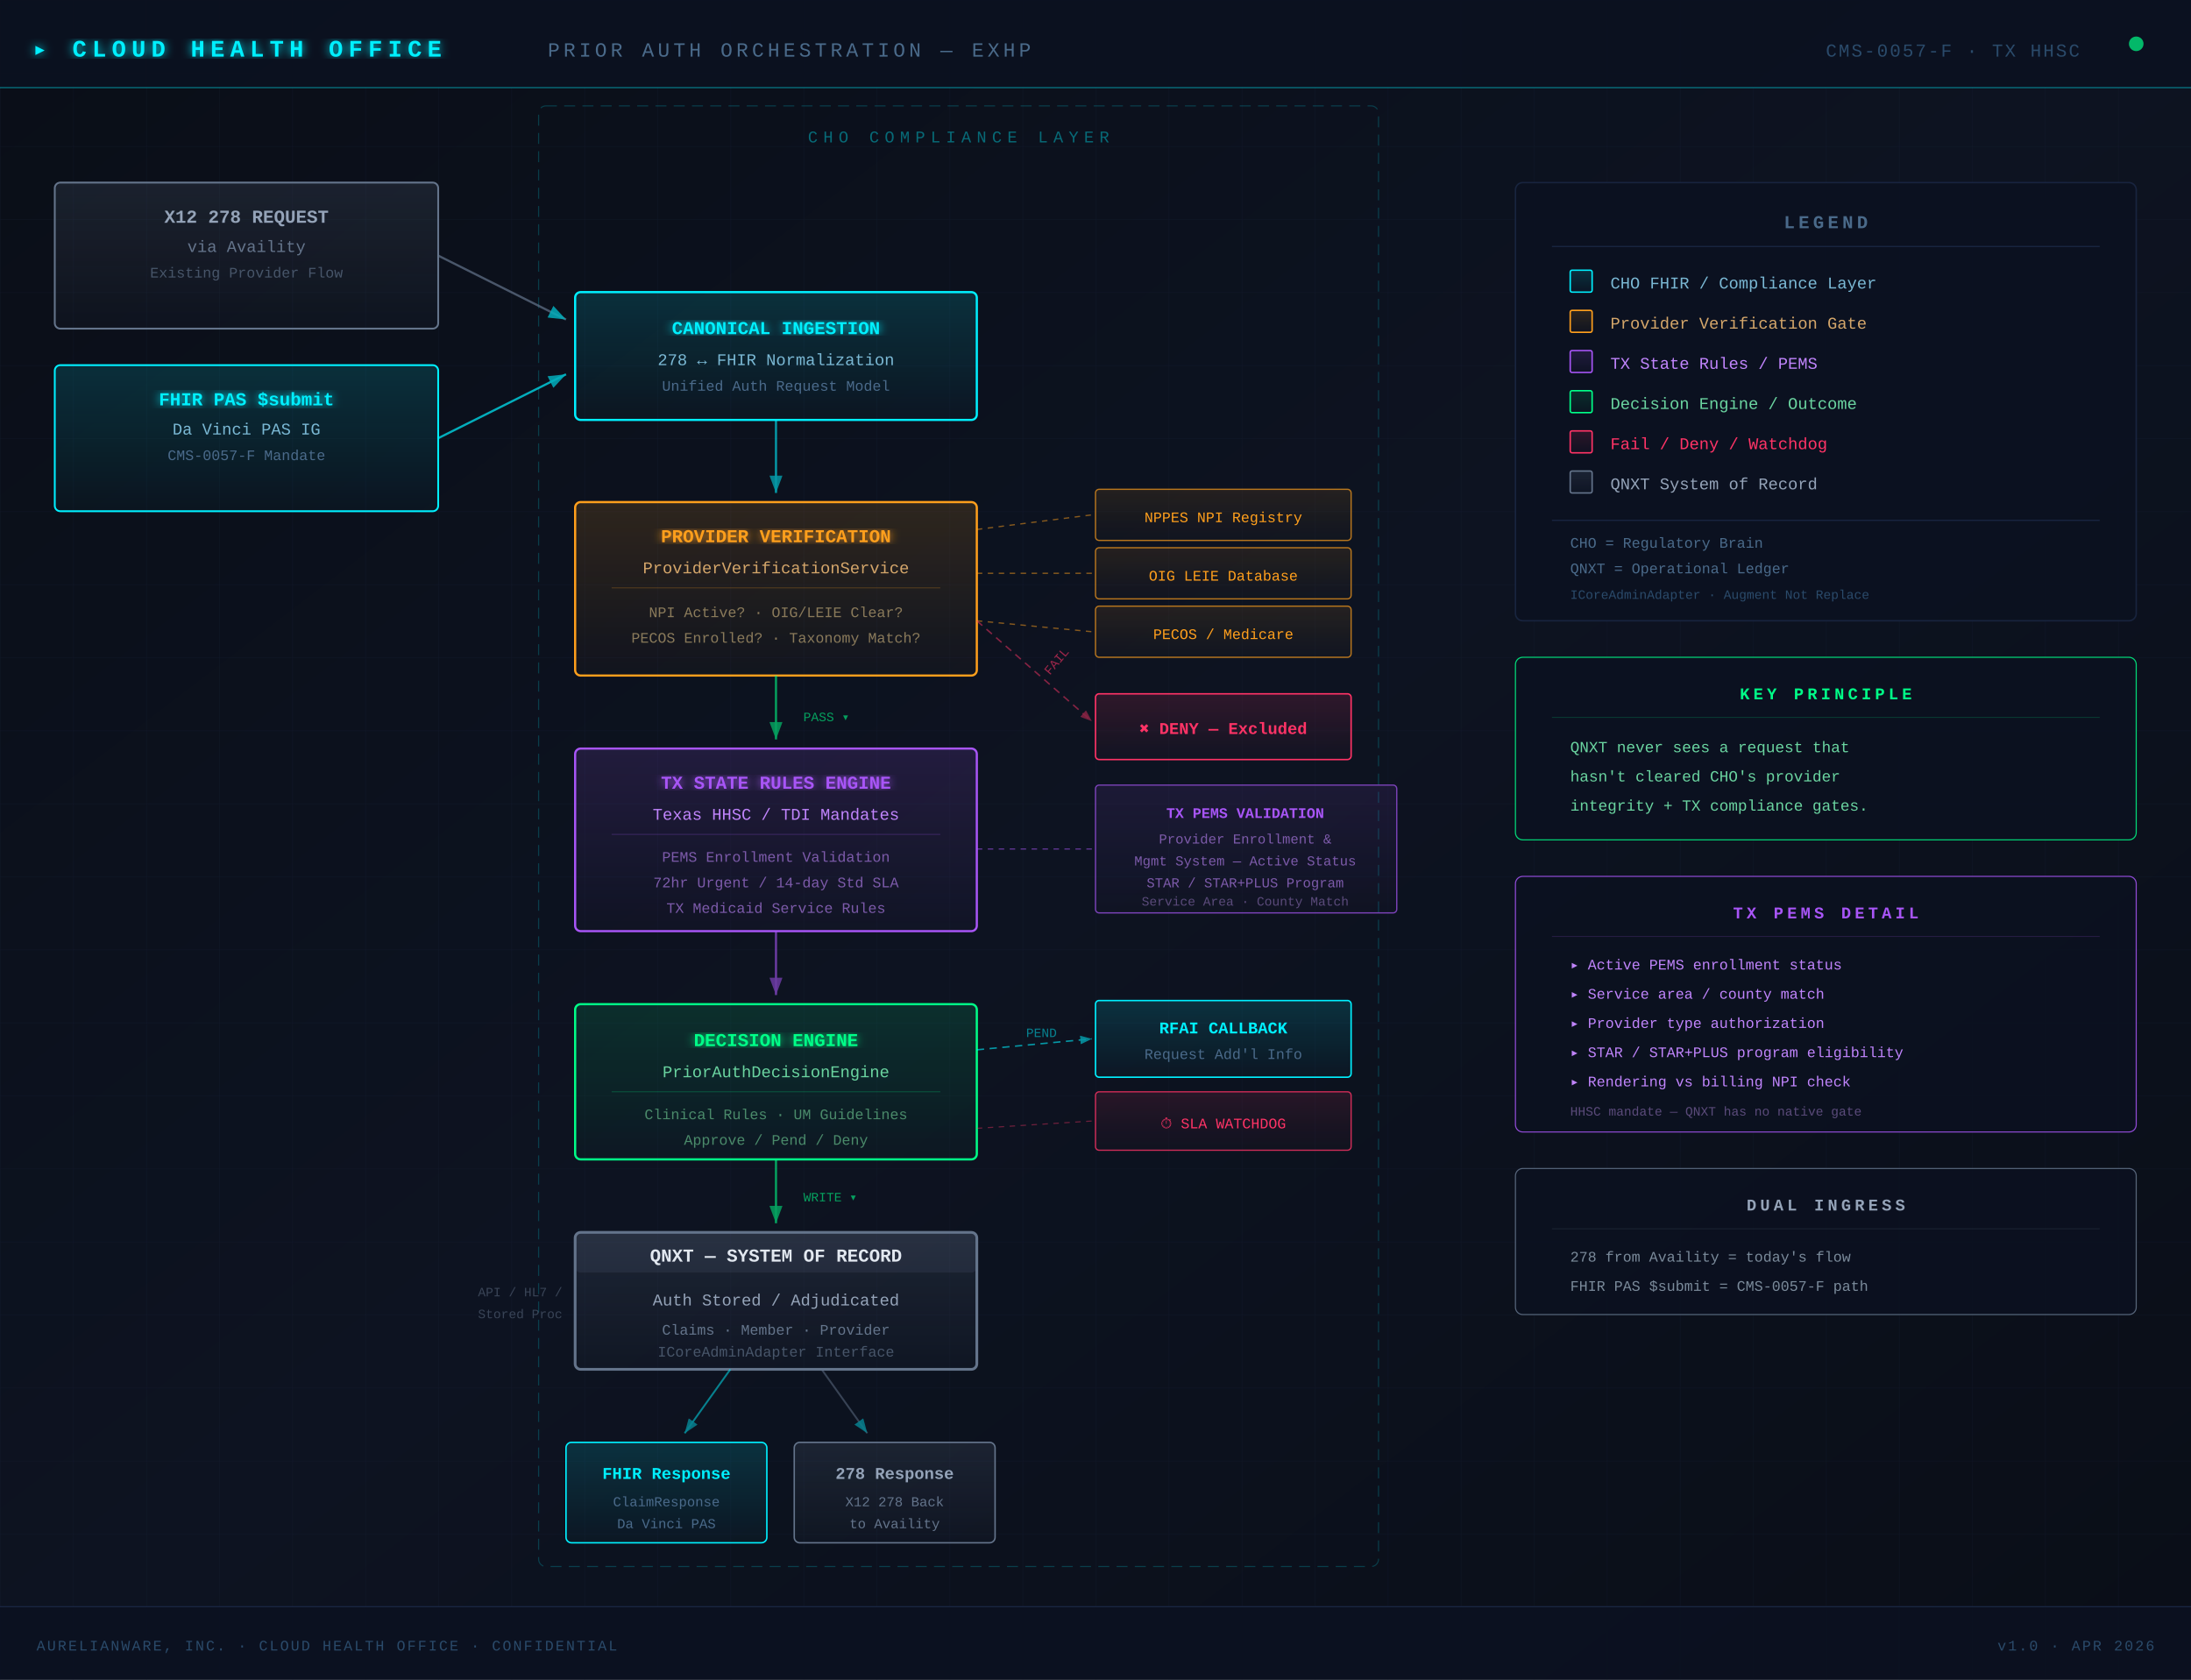
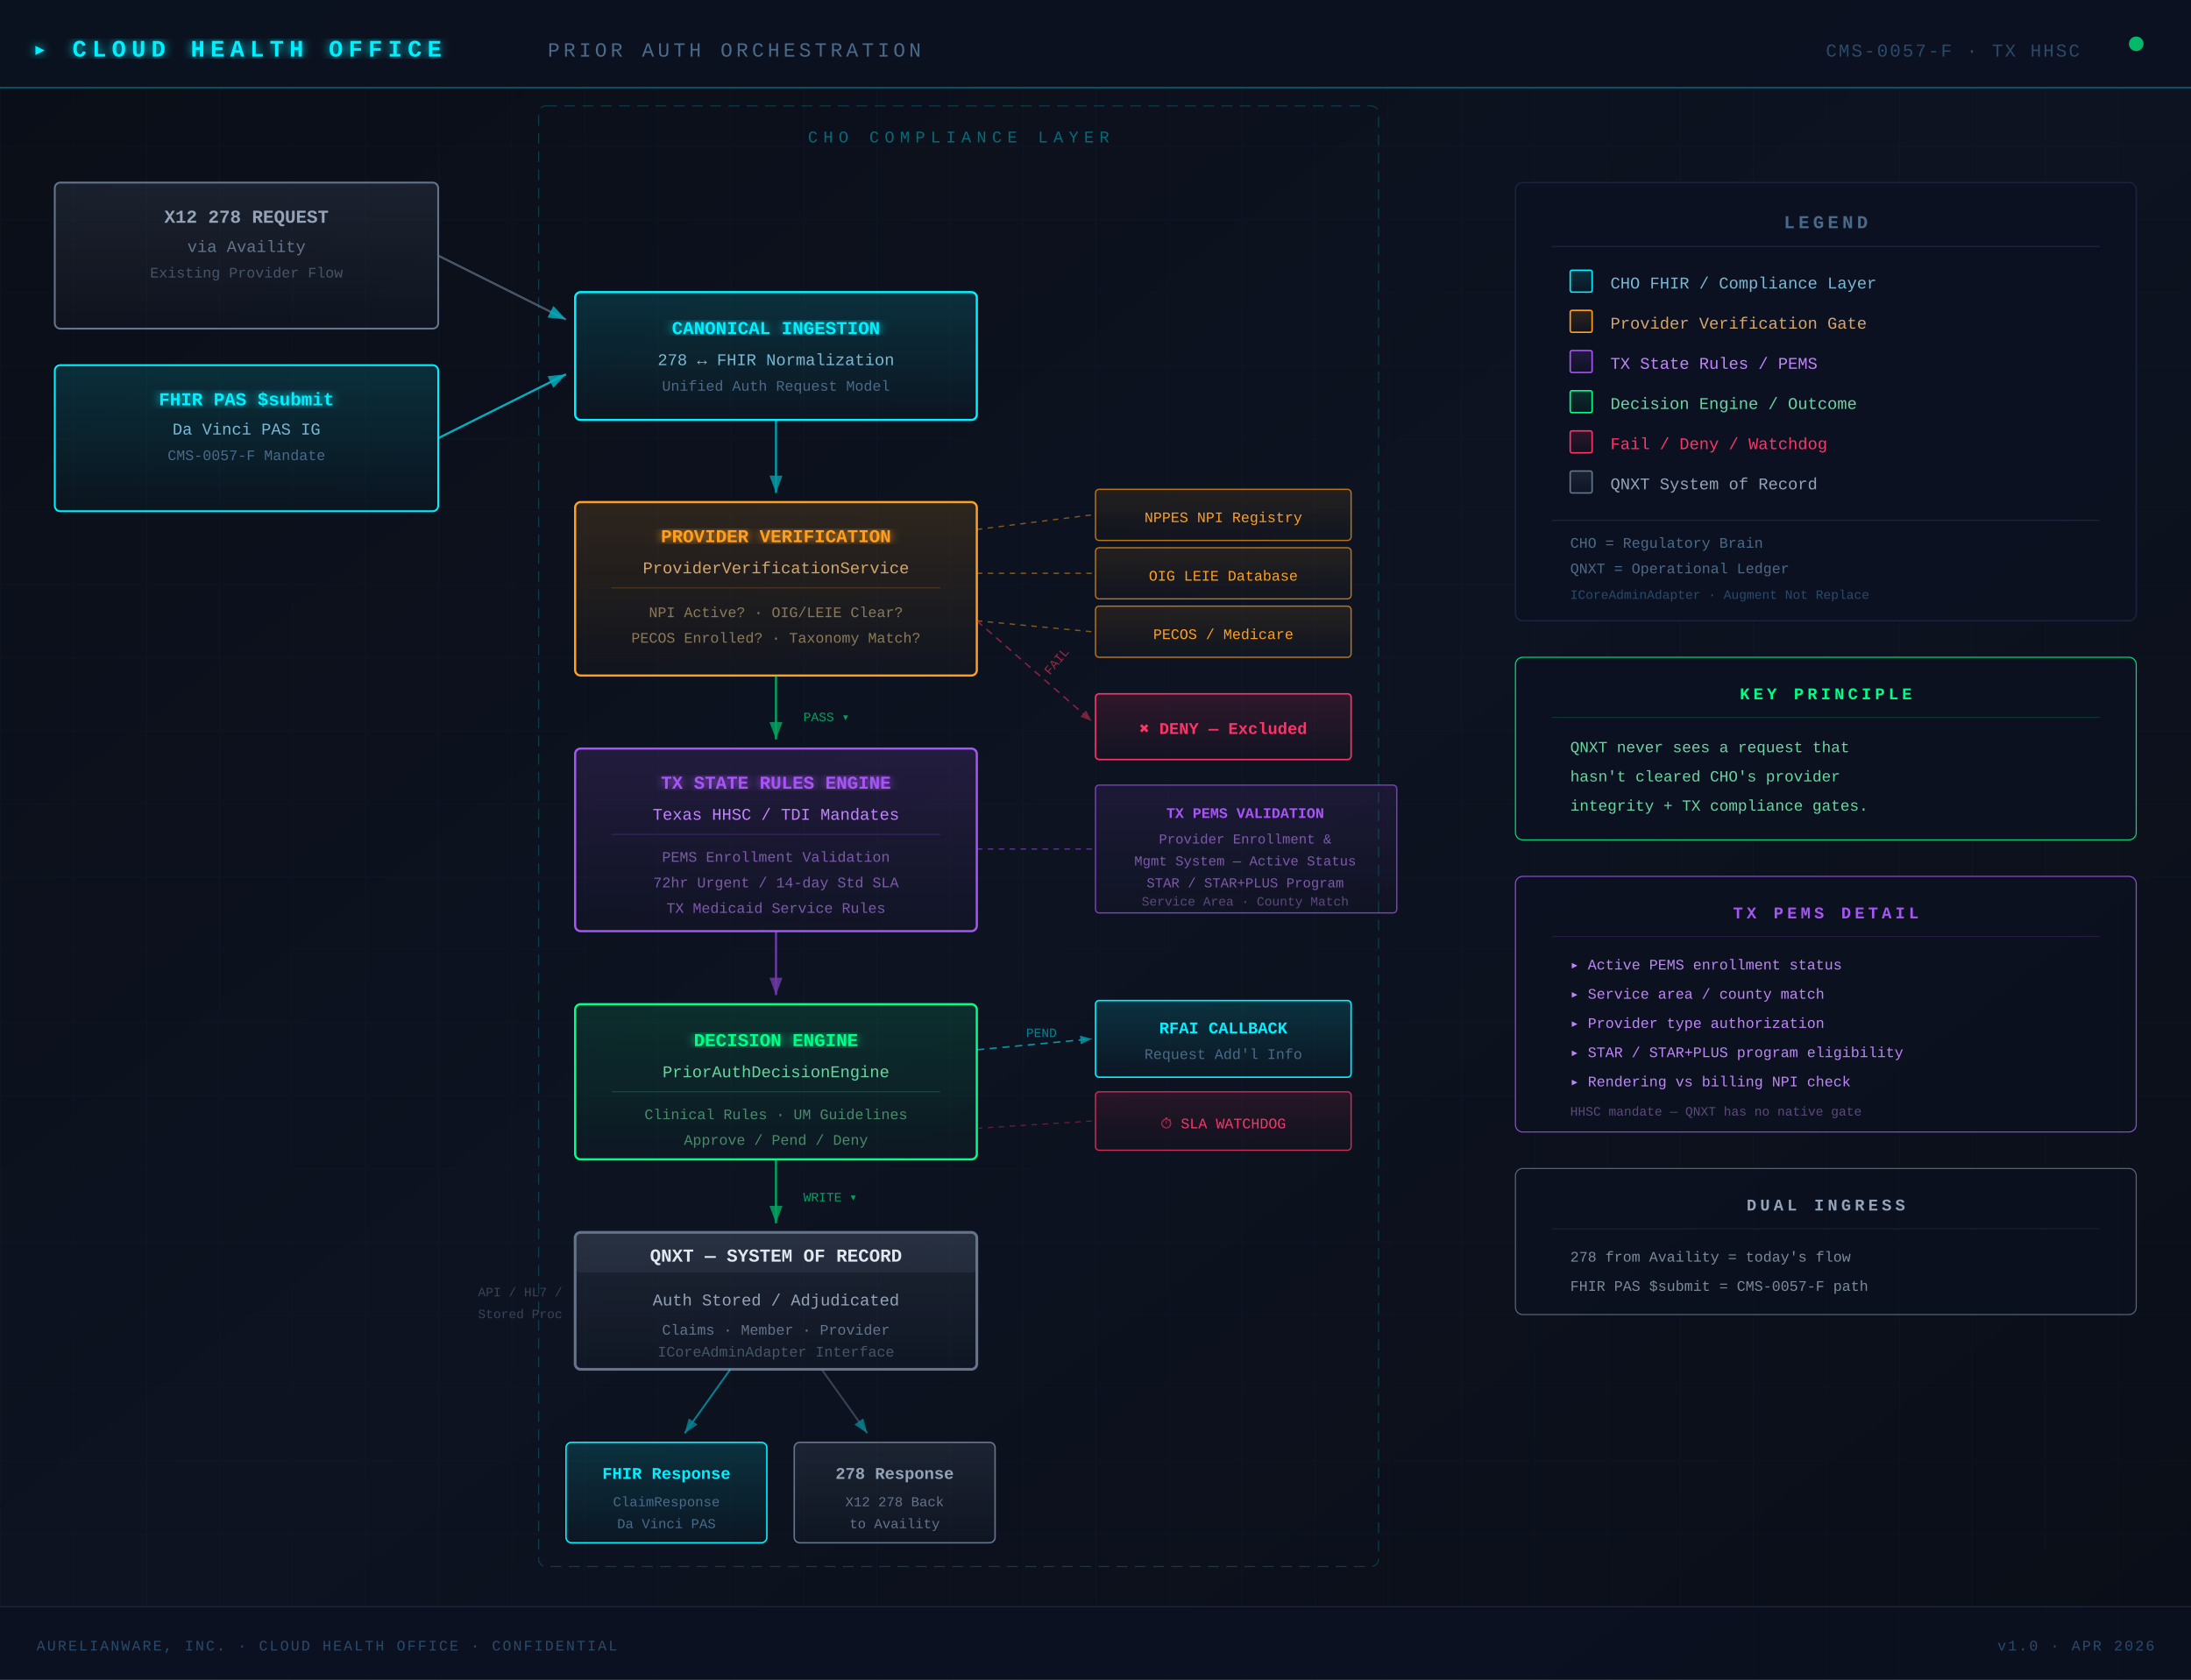
<svg xmlns="http://www.w3.org/2000/svg" viewBox="0 0 1200 920" font-family="'Courier New', monospace">
  <defs>
    <linearGradient id="bg" x1="0%" y1="0%" x2="100%" y2="100%">
      <stop offset="0%" style="stop-color:#0a0e17" />
      <stop offset="50%" style="stop-color:#0d1321" />
      <stop offset="100%" style="stop-color:#0a0e17" />
    </linearGradient>
    <linearGradient id="boxCyan" x1="0%" y1="0%" x2="0%" y2="100%">
      <stop offset="0%" style="stop-color:#00f0ff;stop-opacity:0.14" />
      <stop offset="100%" style="stop-color:#00f0ff;stop-opacity:0.02" />
    </linearGradient>
    <linearGradient id="boxAmber" x1="0%" y1="0%" x2="0%" y2="100%">
      <stop offset="0%" style="stop-color:#ff9f1c;stop-opacity:0.14" />
      <stop offset="100%" style="stop-color:#ff9f1c;stop-opacity:0.02" />
    </linearGradient>
    <linearGradient id="boxGreen" x1="0%" y1="0%" x2="0%" y2="100%">
      <stop offset="0%" style="stop-color:#00ff88;stop-opacity:0.12" />
      <stop offset="100%" style="stop-color:#00ff88;stop-opacity:0.02" />
    </linearGradient>
    <linearGradient id="boxRed" x1="0%" y1="0%" x2="0%" y2="100%">
      <stop offset="0%" style="stop-color:#ff3366;stop-opacity:0.14" />
      <stop offset="100%" style="stop-color:#ff3366;stop-opacity:0.02" />
    </linearGradient>
    <linearGradient id="boxPurple" x1="0%" y1="0%" x2="0%" y2="100%">
      <stop offset="0%" style="stop-color:#a855f7;stop-opacity:0.14" />
      <stop offset="100%" style="stop-color:#a855f7;stop-opacity:0.02" />
    </linearGradient>
    <linearGradient id="boxSlate" x1="0%" y1="0%" x2="0%" y2="100%">
      <stop offset="0%" style="stop-color:#64748b;stop-opacity:0.18" />
      <stop offset="100%" style="stop-color:#64748b;stop-opacity:0.04" />
    </linearGradient>
    <filter id="glow">
      <feGaussianBlur stdDeviation="2.5" result="b" />
      <feMerge>
        <feMergeNode in="b" />
        <feMergeNode in="SourceGraphic" />
      </feMerge>
    </filter>
    <marker id="aCyan" markerWidth="8" markerHeight="6" refX="8" refY="3" orient="auto">
      <polygon points="0 0,8 3,0 6" fill="#00f0ff" opacity="0.85" />
    </marker>
    <marker id="aAmber" markerWidth="8" markerHeight="6" refX="8" refY="3" orient="auto">
      <polygon points="0 0,8 3,0 6" fill="#ff9f1c" opacity="0.85" />
    </marker>
    <marker id="aGreen" markerWidth="8" markerHeight="6" refX="8" refY="3" orient="auto">
      <polygon points="0 0,8 3,0 6" fill="#00ff88" opacity="0.85" />
    </marker>
    <marker id="aRed" markerWidth="8" markerHeight="6" refX="8" refY="3" orient="auto">
      <polygon points="0 0,8 3,0 6" fill="#ff3366" opacity="0.85" />
    </marker>
    <marker id="aPurple" markerWidth="8" markerHeight="6" refX="8" refY="3" orient="auto">
      <polygon points="0 0,8 3,0 6" fill="#a855f7" opacity="0.85" />
    </marker>
    <pattern id="grid" width="40" height="40" patternUnits="userSpaceOnUse">
      <path d="M 40 0 L 0 0 0 40" fill="none" stroke="#1a2744" stroke-width="0.4" />
    </pattern>
  </defs>
  <rect width="1200" height="920" fill="url(#bg)" />
  <rect width="1200" height="920" fill="url(#grid)" opacity="0.35" />
  <rect x="0" y="0" width="1200" height="48" fill="#0b1120" opacity="0.95" />
  <line x1="0" y1="48" x2="1200" y2="48" stroke="#00f0ff" stroke-width="0.8" opacity="0.35" />
  <text x="18" y="31" fill="#00f0ff" font-size="13" font-weight="bold" filter="url(#glow)" letter-spacing="3">▸ CLOUD HEALTH OFFICE</text>
-   <text x="300" y="31" fill="#4a6a8a" font-size="11" letter-spacing="2">PRIOR AUTH ORCHESTRATION — EXHP</text>
+   <text x="300" y="31" fill="#4a6a8a" font-size="11" letter-spacing="2">PRIOR AUTH ORCHESTRATION</text>
  <text x="1000" y="31" fill="#2a4a6a" font-size="10" letter-spacing="1">CMS-0057-F · TX HHSC</text>
  <circle cx="1170" cy="24" r="4" fill="#00ff88" opacity="0.7">
    <animate attributeName="opacity" values="0.7;0.3;0.7" dur="2s" repeatCount="indefinite" />
  </circle>
  <rect x="295" y="58" width="460" height="800" rx="4" fill="none" stroke="#00f0ff" stroke-width="0.6" stroke-dasharray="6,4" opacity="0.2" />
  <text x="525" y="78" fill="#00f0ff" font-size="9" text-anchor="middle" opacity="0.4" letter-spacing="3">CHO COMPLIANCE LAYER</text>
  <rect x="30" y="100" width="210" height="80" rx="3" fill="url(#boxSlate)" stroke="#64748b" stroke-width="1" />
  <text x="135" y="122" fill="#94a3b8" font-size="10" text-anchor="middle" font-weight="bold">X12 278 REQUEST</text>
  <text x="135" y="138" fill="#64748b" font-size="9" text-anchor="middle">via Availity</text>
  <text x="135" y="152" fill="#475569" font-size="8" text-anchor="middle">Existing Provider Flow</text>
  <rect x="30" y="200" width="210" height="80" rx="3" fill="url(#boxCyan)" stroke="#00f0ff" stroke-width="1" />
  <text x="135" y="222" fill="#00f0ff" font-size="10" text-anchor="middle" font-weight="bold" filter="url(#glow)">FHIR PAS $submit</text>
  <text x="135" y="238" fill="#7ab8d4" font-size="9" text-anchor="middle">Da Vinci PAS IG</text>
  <text x="135" y="252" fill="#4a6a8a" font-size="8" text-anchor="middle">CMS-0057-F Mandate</text>
  <line x1="240" y1="140" x2="310" y2="175" stroke="#64748b" stroke-width="1.2" marker-end="url(#aCyan)" opacity="0.7" />
  <line x1="240" y1="240" x2="310" y2="205" stroke="#00f0ff" stroke-width="1.2" marker-end="url(#aCyan)" opacity="0.7" />
  <rect x="315" y="160" width="220" height="70" rx="3" fill="url(#boxCyan)" stroke="#00f0ff" stroke-width="1.2" />
  <text x="425" y="183" fill="#00f0ff" font-size="10" text-anchor="middle" font-weight="bold" filter="url(#glow)">CANONICAL INGESTION</text>
  <text x="425" y="200" fill="#7ab8d4" font-size="9" text-anchor="middle">278 ↔ FHIR Normalization</text>
  <text x="425" y="214" fill="#4a6a8a" font-size="8" text-anchor="middle">Unified Auth Request Model</text>
  <line x1="425" y1="230" x2="425" y2="270" stroke="#00f0ff" stroke-width="1.2" marker-end="url(#aCyan)" opacity="0.6" />
  <rect x="315" y="275" width="220" height="95" rx="3" fill="url(#boxAmber)" stroke="#ff9f1c" stroke-width="1.2" />
  <text x="425" y="297" fill="#ff9f1c" font-size="10" text-anchor="middle" font-weight="bold" filter="url(#glow)">PROVIDER VERIFICATION</text>
  <text x="425" y="314" fill="#d4a66a" font-size="9" text-anchor="middle">ProviderVerificationService</text>
  <line x1="335" y1="322" x2="515" y2="322" stroke="#ff9f1c" stroke-width="0.4" opacity="0.3" />
  <text x="425" y="338" fill="#8a7a5a" font-size="8" text-anchor="middle">NPI Active? · OIG/LEIE Clear?</text>
  <text x="425" y="352" fill="#8a7a5a" font-size="8" text-anchor="middle">PECOS Enrolled? · Taxonomy Match?</text>
  <rect x="600" y="268" width="140" height="28" rx="2" fill="url(#boxAmber)" stroke="#ff9f1c" stroke-width="0.7" opacity="0.7" />
  <text x="670" y="286" fill="#ff9f1c" font-size="8" text-anchor="middle">NPPES NPI Registry</text>
  <rect x="600" y="300" width="140" height="28" rx="2" fill="url(#boxAmber)" stroke="#ff9f1c" stroke-width="0.7" opacity="0.7" />
  <text x="670" y="318" fill="#ff9f1c" font-size="8" text-anchor="middle">OIG LEIE Database</text>
  <rect x="600" y="332" width="140" height="28" rx="2" fill="url(#boxAmber)" stroke="#ff9f1c" stroke-width="0.7" opacity="0.7" />
  <text x="670" y="350" fill="#ff9f1c" font-size="8" text-anchor="middle">PECOS / Medicare</text>
  <line x1="535" y1="290" x2="598" y2="282" stroke="#ff9f1c" stroke-width="0.7" stroke-dasharray="3,3" opacity="0.5" />
  <line x1="535" y1="314" x2="598" y2="314" stroke="#ff9f1c" stroke-width="0.7" stroke-dasharray="3,3" opacity="0.5" />
  <line x1="535" y1="340" x2="598" y2="346" stroke="#ff9f1c" stroke-width="0.7" stroke-dasharray="3,3" opacity="0.5" />
  <rect x="600" y="380" width="140" height="36" rx="2" fill="url(#boxRed)" stroke="#ff3366" stroke-width="0.8" />
  <text x="670" y="402" fill="#ff3366" font-size="9" text-anchor="middle" font-weight="bold">✖ DENY — Excluded</text>
  <line x1="535" y1="340" x2="598" y2="395" stroke="#ff3366" stroke-width="0.8" stroke-dasharray="4,3" marker-end="url(#aRed)" opacity="0.5" />
  <text x="575" y="370" fill="#ff3366" font-size="7" opacity="0.6" transform="rotate(-50 575 370)">FAIL</text>
  <line x1="425" y1="370" x2="425" y2="405" stroke="#00ff88" stroke-width="1.2" marker-end="url(#aGreen)" opacity="0.6" />
  <text x="440" y="395" fill="#00ff88" font-size="7" opacity="0.6">PASS ▾</text>
  <rect x="315" y="410" width="220" height="100" rx="3" fill="url(#boxPurple)" stroke="#a855f7" stroke-width="1.2" />
  <text x="425" y="432" fill="#a855f7" font-size="10" text-anchor="middle" font-weight="bold" filter="url(#glow)">TX STATE RULES ENGINE</text>
  <text x="425" y="449" fill="#c084fc" font-size="9" text-anchor="middle">Texas HHSC / TDI Mandates</text>
  <line x1="335" y1="457" x2="515" y2="457" stroke="#a855f7" stroke-width="0.4" opacity="0.3" />
  <text x="425" y="472" fill="#7c5aaa" font-size="8" text-anchor="middle">PEMS Enrollment Validation</text>
  <text x="425" y="486" fill="#7c5aaa" font-size="8" text-anchor="middle">72hr Urgent / 14-day Std SLA</text>
  <text x="425" y="500" fill="#7c5aaa" font-size="8" text-anchor="middle">TX Medicaid Service Rules</text>
  <rect x="600" y="430" width="165" height="70" rx="2" fill="url(#boxPurple)" stroke="#a855f7" stroke-width="0.7" opacity="0.7" />
  <text x="682" y="448" fill="#a855f7" font-size="8" text-anchor="middle" font-weight="bold">TX PEMS VALIDATION</text>
  <text x="682" y="462" fill="#7c5aaa" font-size="7.5" text-anchor="middle">Provider Enrollment &amp;</text>
  <text x="682" y="474" fill="#7c5aaa" font-size="7.5" text-anchor="middle">Mgmt System — Active Status</text>
  <text x="682" y="486" fill="#7c5aaa" font-size="7.5" text-anchor="middle">STAR / STAR+PLUS Program</text>
  <text x="682" y="496" fill="#5a4a7a" font-size="7" text-anchor="middle">Service Area · County Match</text>
  <line x1="535" y1="465" x2="598" y2="465" stroke="#a855f7" stroke-width="0.7" stroke-dasharray="3,3" opacity="0.5" />
  <line x1="425" y1="510" x2="425" y2="545" stroke="#a855f7" stroke-width="1.2" marker-end="url(#aPurple)" opacity="0.6" />
  <rect x="315" y="550" width="220" height="85" rx="3" fill="url(#boxGreen)" stroke="#00ff88" stroke-width="1.2" />
  <text x="425" y="573" fill="#00ff88" font-size="10" text-anchor="middle" font-weight="bold" filter="url(#glow)">DECISION ENGINE</text>
  <text x="425" y="590" fill="#6ad4a0" font-size="9" text-anchor="middle">PriorAuthDecisionEngine</text>
  <line x1="335" y1="598" x2="515" y2="598" stroke="#00ff88" stroke-width="0.4" opacity="0.3" />
  <text x="425" y="613" fill="#4a8a6a" font-size="8" text-anchor="middle">Clinical Rules · UM Guidelines</text>
  <text x="425" y="627" fill="#4a8a6a" font-size="8" text-anchor="middle">Approve / Pend / Deny</text>
  <rect x="600" y="548" width="140" height="42" rx="2" fill="url(#boxCyan)" stroke="#00f0ff" stroke-width="0.8" />
  <text x="670" y="566" fill="#00f0ff" font-size="9" text-anchor="middle" font-weight="bold">RFAI CALLBACK</text>
  <text x="670" y="580" fill="#4a6a8a" font-size="8" text-anchor="middle">Request Add'l Info</text>
  <line x1="535" y1="575" x2="598" y2="569" stroke="#00f0ff" stroke-width="0.8" stroke-dasharray="4,3" marker-end="url(#aCyan)" opacity="0.6" />
  <text x="562" y="568" fill="#00f0ff" font-size="7" opacity="0.5">PEND</text>
  <rect x="600" y="598" width="140" height="32" rx="2" fill="url(#boxRed)" stroke="#ff3366" stroke-width="0.7" opacity="0.8" />
  <text x="670" y="618" fill="#ff3366" font-size="8" text-anchor="middle">⏱ SLA WATCHDOG</text>
  <line x1="535" y1="618" x2="598" y2="614" stroke="#ff3366" stroke-width="0.6" stroke-dasharray="3,3" opacity="0.4" />
  <line x1="425" y1="635" x2="425" y2="670" stroke="#00ff88" stroke-width="1.2" marker-end="url(#aGreen)" opacity="0.6" />
  <text x="440" y="658" fill="#00ff88" font-size="7" opacity="0.6">WRITE ▾</text>
  <rect x="315" y="675" width="220" height="75" rx="3" fill="url(#boxSlate)" stroke="#64748b" stroke-width="1.5" />
  <rect x="315" y="675" width="220" height="22" rx="3" fill="#64748b" opacity="0.15" />
  <text x="425" y="691" fill="#e2e8f0" font-size="10" text-anchor="middle" font-weight="bold">QNXT — SYSTEM OF RECORD</text>
  <text x="425" y="715" fill="#94a3b8" font-size="9" text-anchor="middle">Auth Stored / Adjudicated</text>
  <text x="425" y="731" fill="#64748b" font-size="8" text-anchor="middle">Claims · Member · Provider</text>
  <text x="425" y="743" fill="#475569" font-size="8" text-anchor="middle">ICoreAdminAdapter Interface</text>
  <text x="308" y="710" fill="#64748b" font-size="7" text-anchor="end" opacity="0.5">API / HL7 /</text>
  <text x="308" y="722" fill="#64748b" font-size="7" text-anchor="end" opacity="0.5">Stored Proc</text>
  <line x1="400" y1="750" x2="375" y2="785" stroke="#00f0ff" stroke-width="1" marker-end="url(#aCyan)" opacity="0.5" />
  <line x1="450" y1="750" x2="475" y2="785" stroke="#64748b" stroke-width="1" marker-end="url(#aCyan)" opacity="0.5" />
  <rect x="310" y="790" width="110" height="55" rx="3" fill="url(#boxCyan)" stroke="#00f0ff" stroke-width="0.8" />
  <text x="365" y="810" fill="#00f0ff" font-size="9" text-anchor="middle" font-weight="bold">FHIR Response</text>
  <text x="365" y="825" fill="#4a6a8a" font-size="7.5" text-anchor="middle">ClaimResponse</text>
  <text x="365" y="837" fill="#4a6a8a" font-size="7.5" text-anchor="middle">Da Vinci PAS</text>
  <rect x="435" y="790" width="110" height="55" rx="3" fill="url(#boxSlate)" stroke="#64748b" stroke-width="0.8" />
  <text x="490" y="810" fill="#94a3b8" font-size="9" text-anchor="middle" font-weight="bold">278 Response</text>
  <text x="490" y="825" fill="#64748b" font-size="7.5" text-anchor="middle">X12 278 Back</text>
  <text x="490" y="837" fill="#64748b" font-size="7.5" text-anchor="middle">to Availity</text>
  <rect x="830" y="100" width="340" height="240" rx="4" fill="#0b1120" opacity="0.85" stroke="#1a2744" stroke-width="0.8" />
  <text x="1000" y="125" fill="#4a6a8a" font-size="10" text-anchor="middle" letter-spacing="2" font-weight="bold">LEGEND</text>
  <line x1="850" y1="135" x2="1150" y2="135" stroke="#1a2744" stroke-width="0.6" />
  <rect x="860" y="148" width="12" height="12" rx="1" fill="url(#boxCyan)" stroke="#00f0ff" stroke-width="0.8" />
  <text x="882" y="158" fill="#7ab8d4" font-size="9">CHO FHIR / Compliance Layer</text>
  <rect x="860" y="170" width="12" height="12" rx="1" fill="url(#boxAmber)" stroke="#ff9f1c" stroke-width="0.8" />
  <text x="882" y="180" fill="#d4a66a" font-size="9">Provider Verification Gate</text>
  <rect x="860" y="192" width="12" height="12" rx="1" fill="url(#boxPurple)" stroke="#a855f7" stroke-width="0.8" />
  <text x="882" y="202" fill="#c084fc" font-size="9">TX State Rules / PEMS</text>
  <rect x="860" y="214" width="12" height="12" rx="1" fill="url(#boxGreen)" stroke="#00ff88" stroke-width="0.8" />
  <text x="882" y="224" fill="#6ad4a0" font-size="9">Decision Engine / Outcome</text>
  <rect x="860" y="236" width="12" height="12" rx="1" fill="url(#boxRed)" stroke="#ff3366" stroke-width="0.8" />
  <text x="882" y="246" fill="#ff3366" font-size="9">Fail / Deny / Watchdog</text>
  <rect x="860" y="258" width="12" height="12" rx="1" fill="url(#boxSlate)" stroke="#64748b" stroke-width="0.8" />
  <text x="882" y="268" fill="#94a3b8" font-size="9">QNXT System of Record</text>
  <line x1="850" y1="285" x2="1150" y2="285" stroke="#1a2744" stroke-width="0.6" />
  <text x="860" y="300" fill="#4a6a8a" font-size="8">CHO = Regulatory Brain</text>
  <text x="860" y="314" fill="#4a6a8a" font-size="8">QNXT = Operational Ledger</text>
  <text x="860" y="328" fill="#2a4a6a" font-size="7">ICoreAdminAdapter · Augment Not Replace</text>
  <rect x="830" y="360" width="340" height="100" rx="4" fill="#0b1120" opacity="0.85" stroke="#00ff88" stroke-width="0.6" />
  <text x="1000" y="383" fill="#00ff88" font-size="9" text-anchor="middle" letter-spacing="2" font-weight="bold">KEY PRINCIPLE</text>
  <line x1="850" y1="393" x2="1150" y2="393" stroke="#00ff88" stroke-width="0.3" opacity="0.3" />
  <text x="860" y="412" fill="#6ad4a0" font-size="8.5">QNXT never sees a request that</text>
  <text x="860" y="428" fill="#6ad4a0" font-size="8.5">hasn't cleared CHO's provider</text>
  <text x="860" y="444" fill="#6ad4a0" font-size="8.5">integrity + TX compliance gates.</text>
  <rect x="830" y="480" width="340" height="140" rx="4" fill="#0b1120" opacity="0.85" stroke="#a855f7" stroke-width="0.6" />
  <text x="1000" y="503" fill="#a855f7" font-size="9" text-anchor="middle" letter-spacing="2" font-weight="bold">TX PEMS DETAIL</text>
  <line x1="850" y1="513" x2="1150" y2="513" stroke="#a855f7" stroke-width="0.3" opacity="0.3" />
  <text x="860" y="531" fill="#c084fc" font-size="8">▸ Active PEMS enrollment status</text>
  <text x="860" y="547" fill="#c084fc" font-size="8">▸ Service area / county match</text>
  <text x="860" y="563" fill="#c084fc" font-size="8">▸ Provider type authorization</text>
  <text x="860" y="579" fill="#c084fc" font-size="8">▸ STAR / STAR+PLUS program eligibility</text>
  <text x="860" y="595" fill="#c084fc" font-size="8">▸ Rendering vs billing NPI check</text>
  <text x="860" y="611" fill="#5a4a7a" font-size="7">HHSC mandate — QNXT has no native gate</text>
  <rect x="830" y="640" width="340" height="80" rx="4" fill="#0b1120" opacity="0.85" stroke="#64748b" stroke-width="0.6" />
  <text x="1000" y="663" fill="#94a3b8" font-size="9" text-anchor="middle" letter-spacing="2" font-weight="bold">DUAL INGRESS</text>
  <line x1="850" y1="673" x2="1150" y2="673" stroke="#64748b" stroke-width="0.3" opacity="0.3" />
  <text x="860" y="691" fill="#7a8a9a" font-size="8">278 from Availity = today's flow</text>
  <text x="860" y="707" fill="#7a8a9a" font-size="8">FHIR PAS $submit = CMS-0057-F path</text>
  <rect x="0" y="880" width="1200" height="40" fill="#0b1120" opacity="0.9" />
  <line x1="0" y1="880" x2="1200" y2="880" stroke="#1a2744" stroke-width="0.6" />
  <text x="20" y="904" fill="#2a4a6a" font-size="8" letter-spacing="1">AURELIANWARE, INC. · CLOUD HEALTH OFFICE · CONFIDENTIAL</text>
  <text x="1180" y="904" fill="#2a4a6a" font-size="8" text-anchor="end" letter-spacing="1">v1.0 · APR 2026</text>
</svg>
